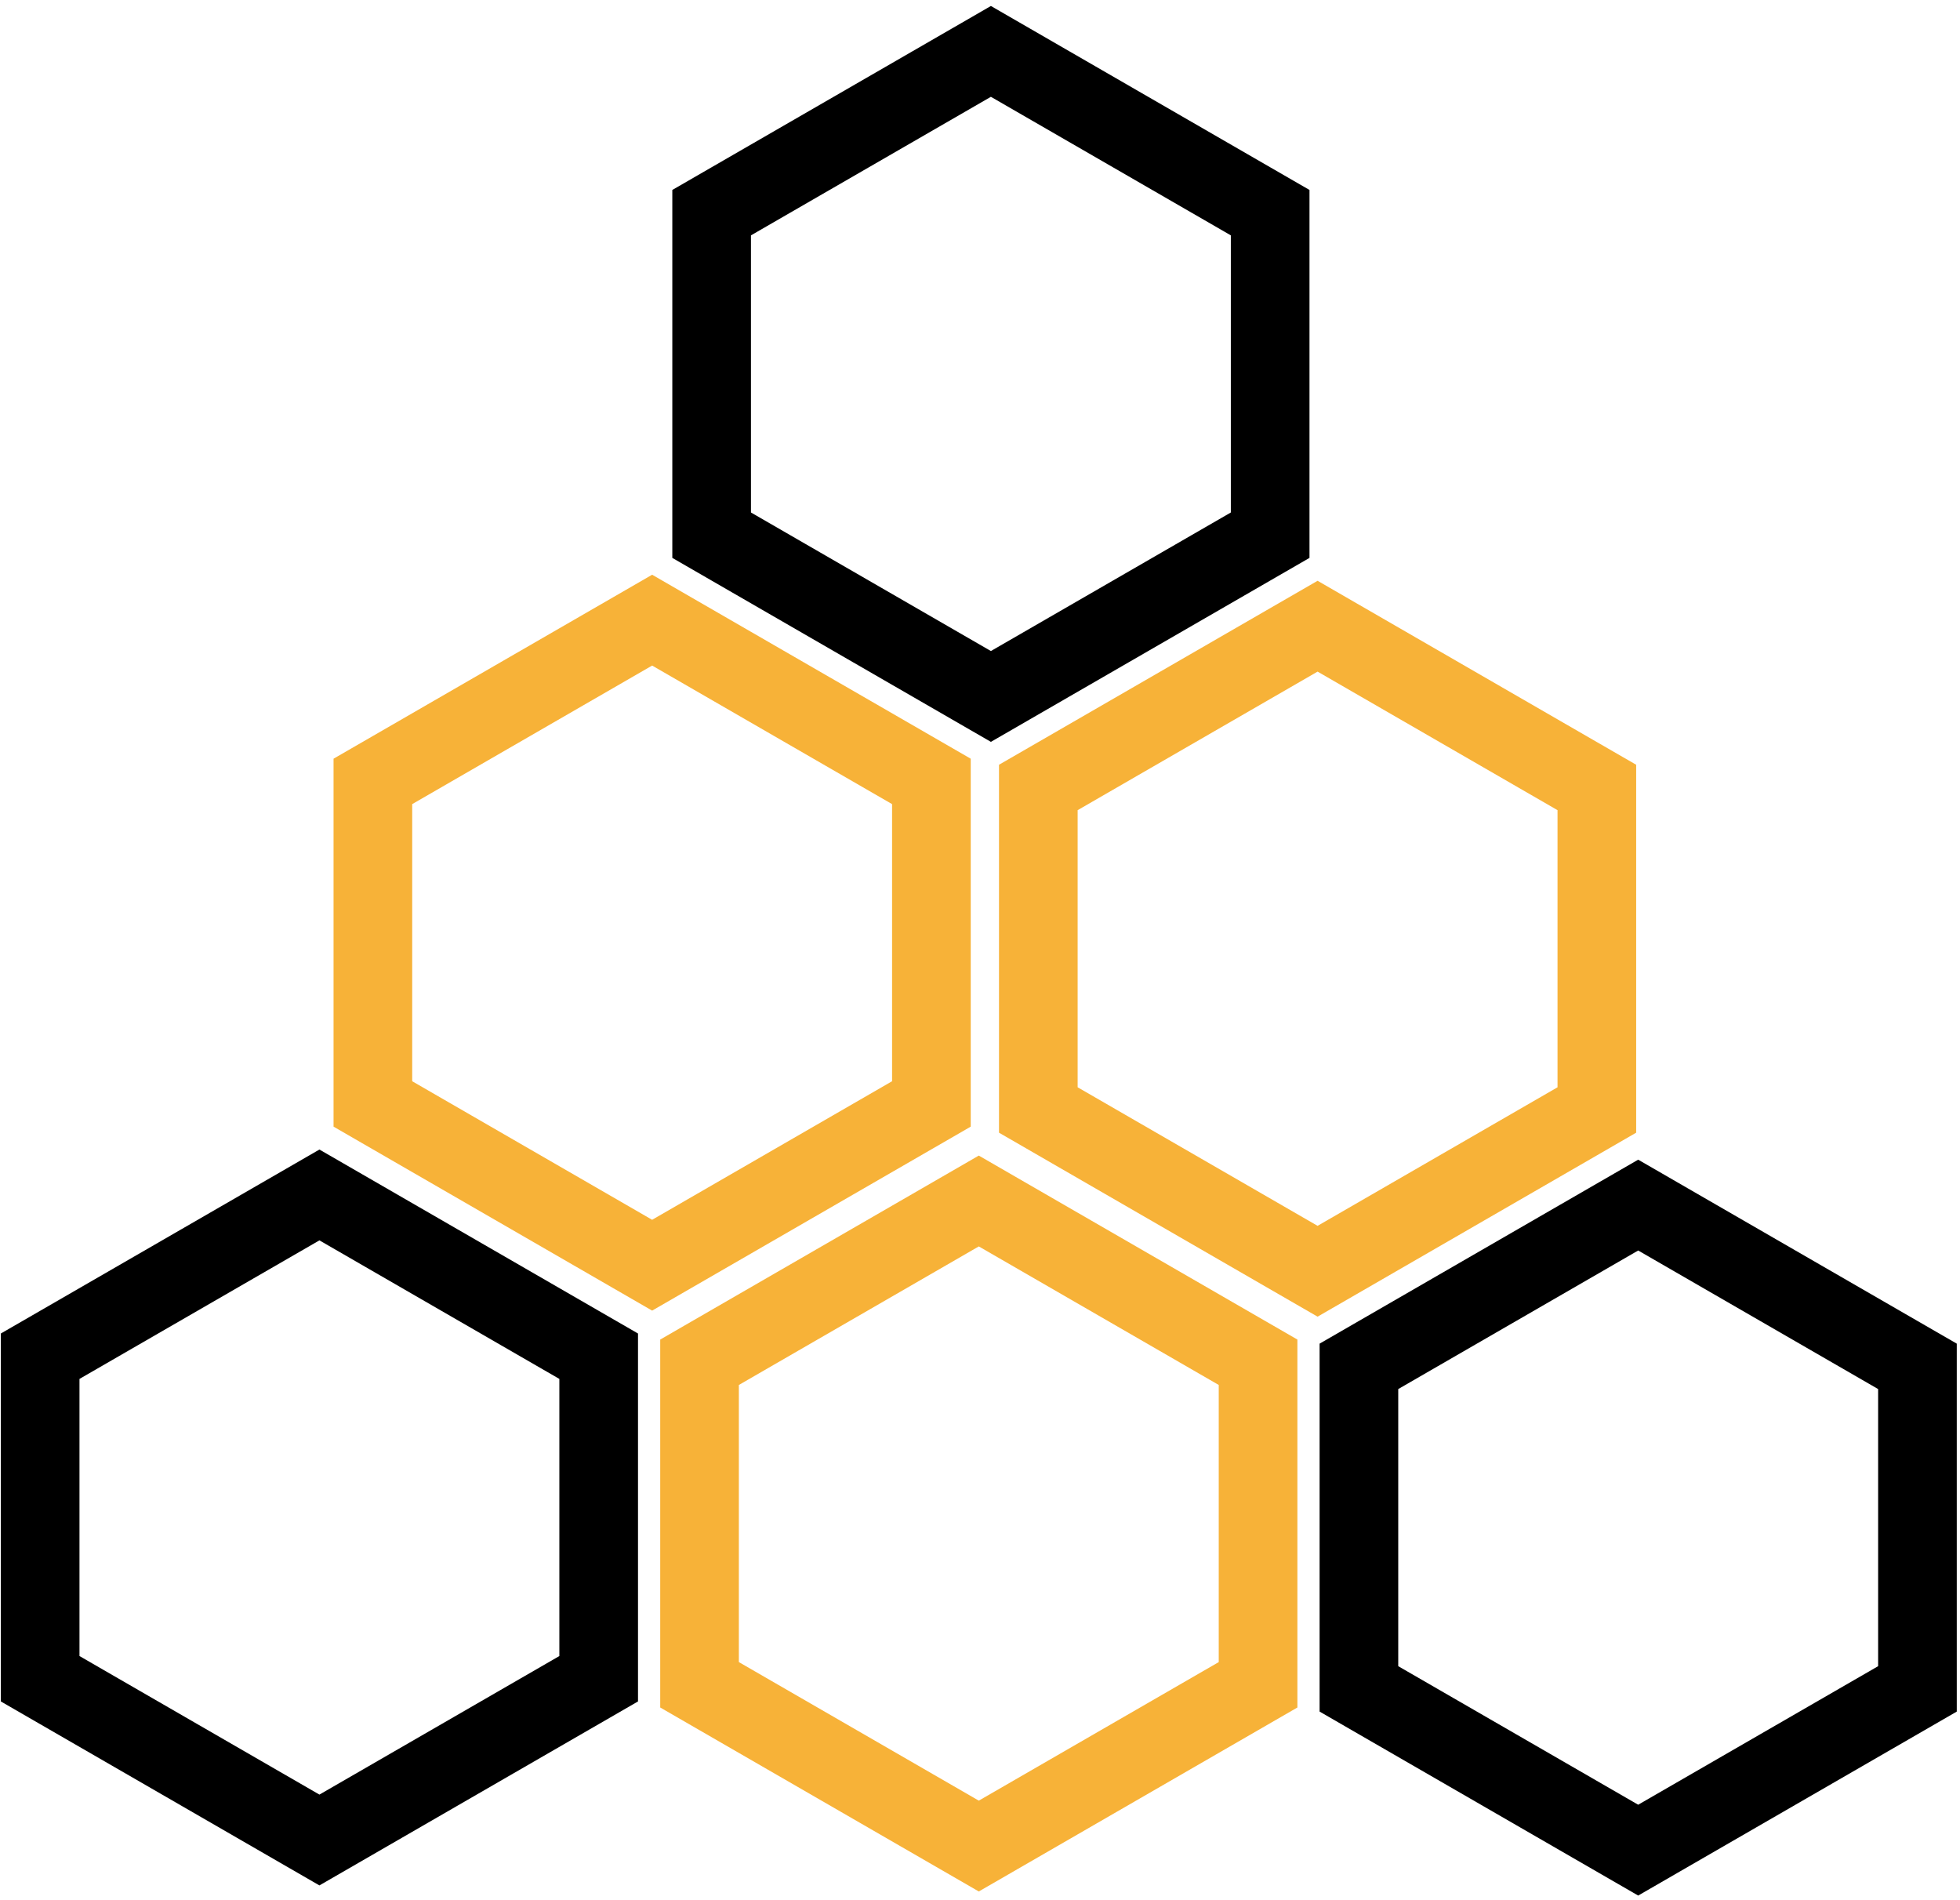
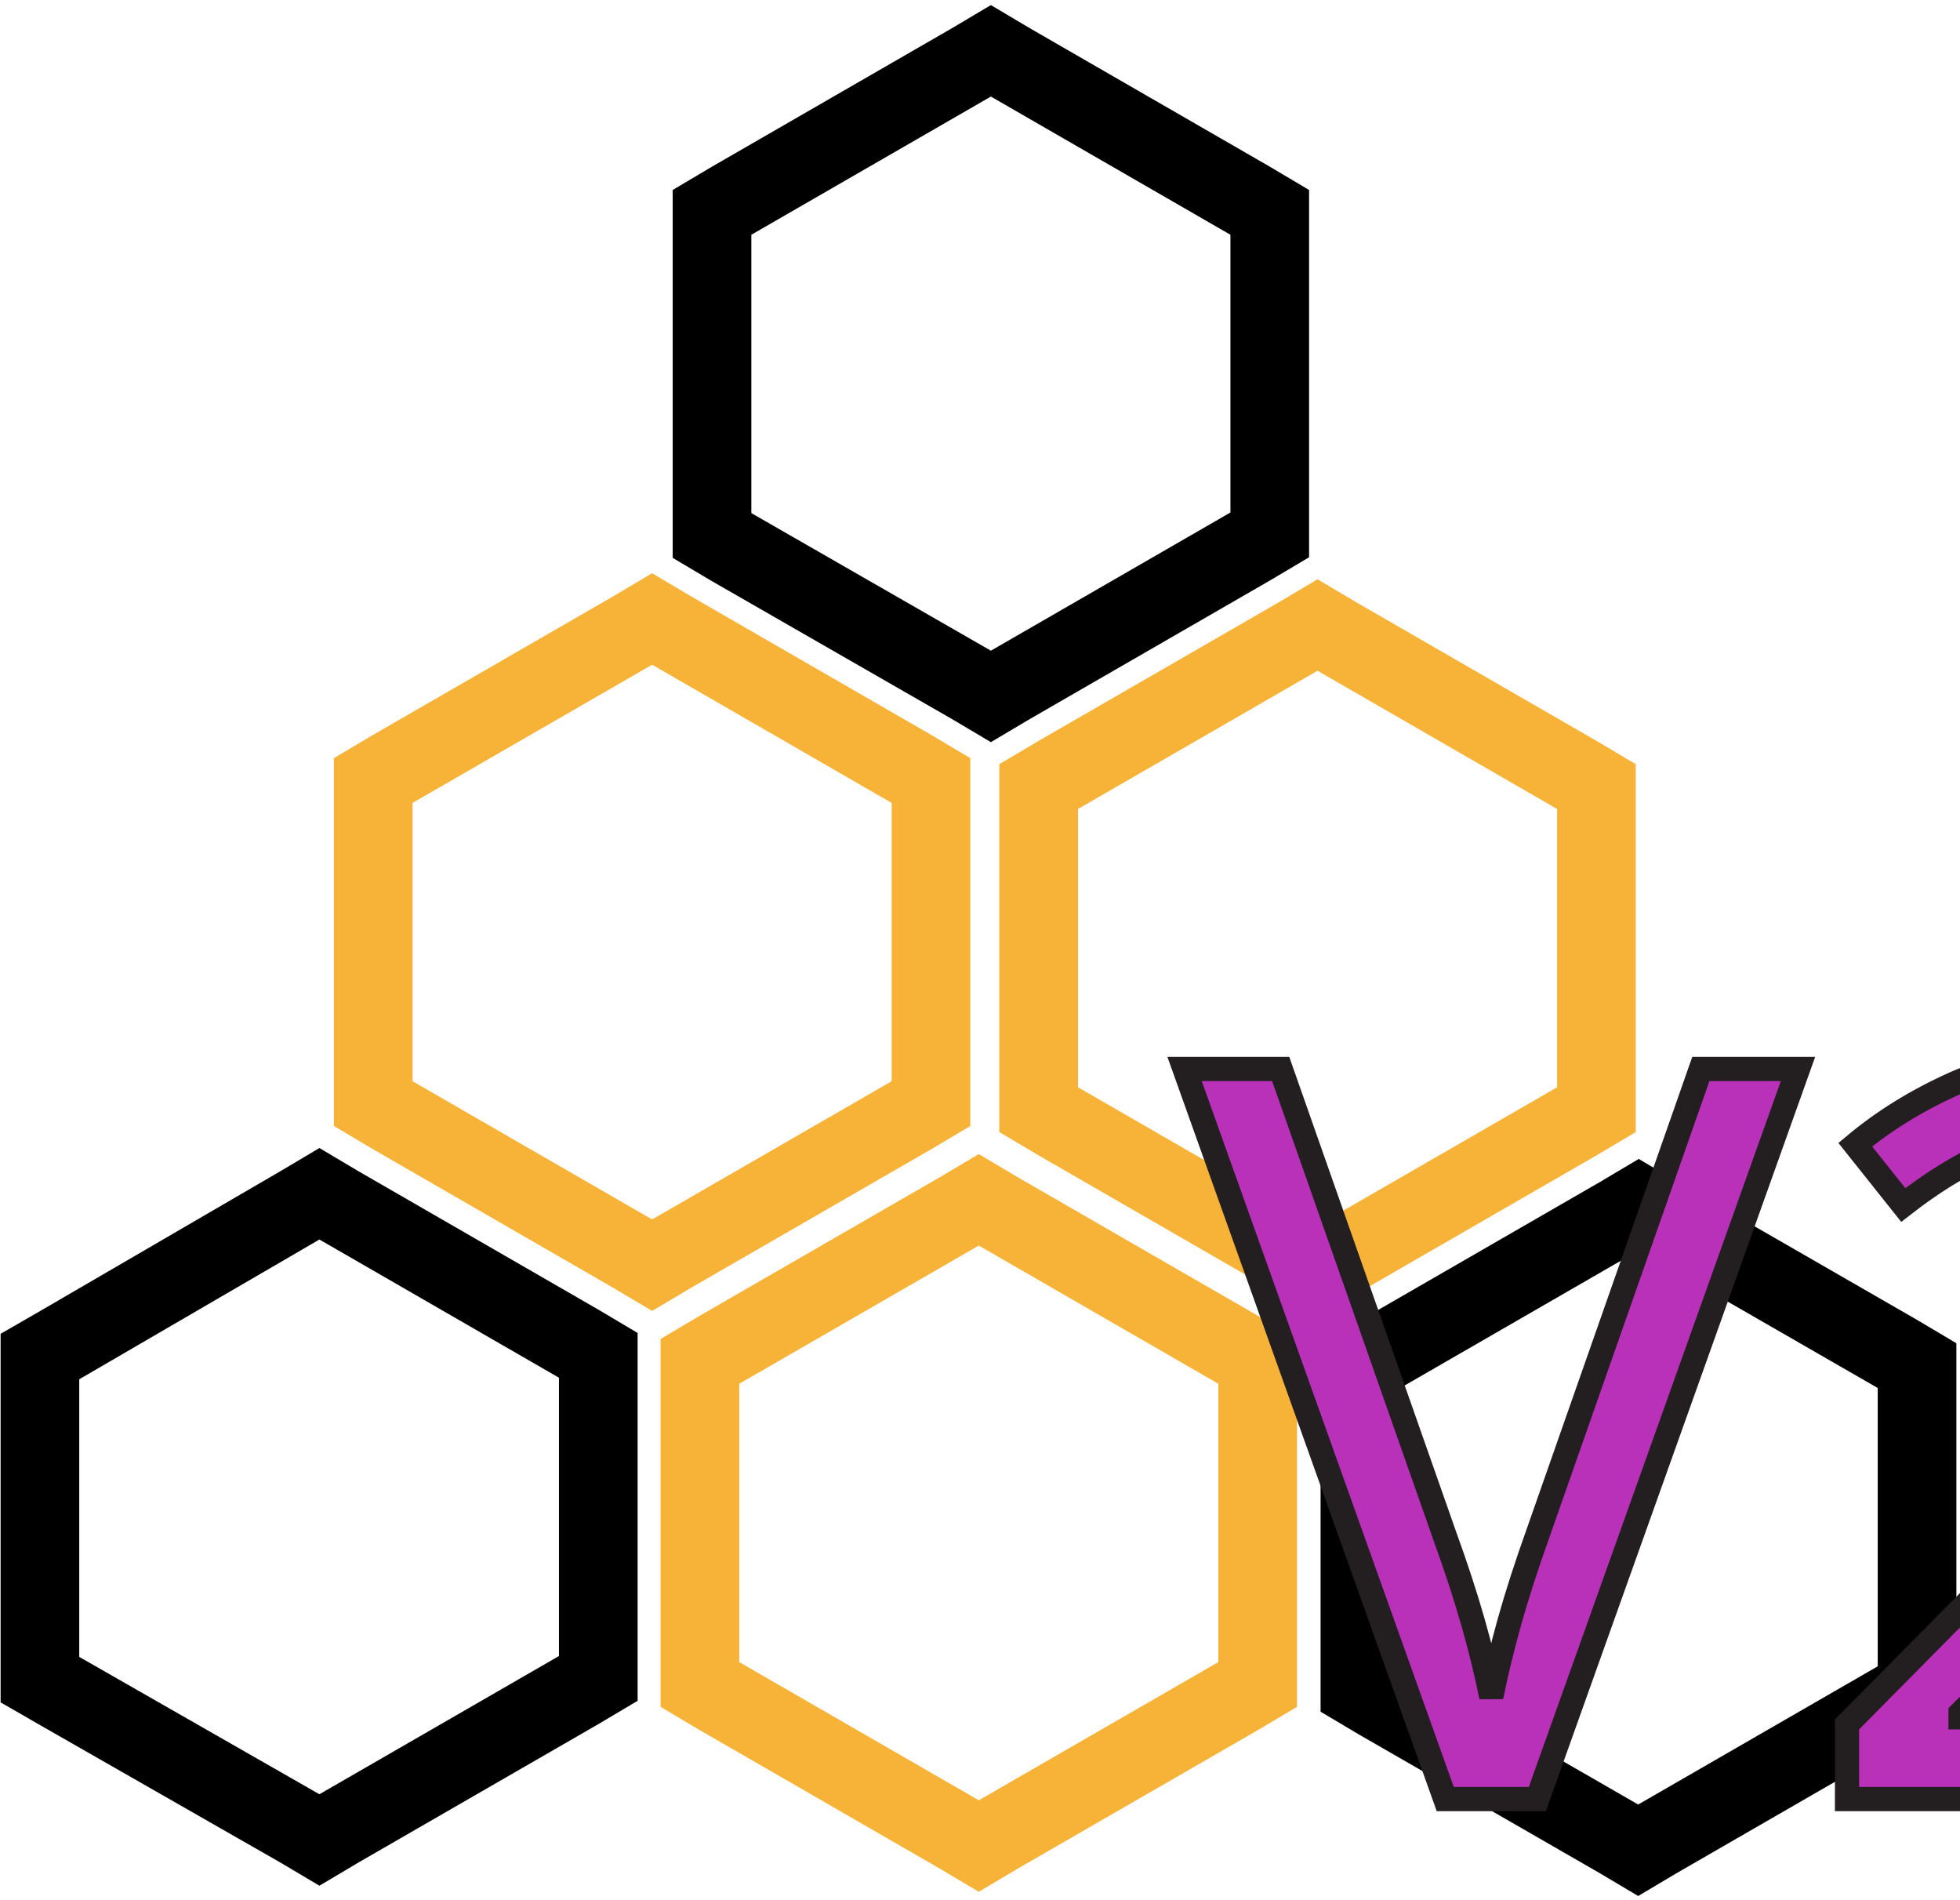
- <svg xmlns="http://www.w3.org/2000/svg" width="324" height="314" viewBox="0 0 324 314" fill="none">
-   <path d="M267.552 303.905L270.802 305.781L274.052 303.905L313.716 281.005L316.966 279.128L316.966 275.375L316.966 229.576L316.966 225.823L313.716 223.947L274.052 201.047L270.802 199.17L267.552 201.047L227.888 223.947L224.638 225.823L224.638 229.576L224.638 275.375L224.638 279.128L227.888 281.005L267.552 303.905Z" stroke="black" stroke-width="13" />
-   <path d="M49.552 302.229L52.802 304.105L56.052 302.229L95.716 279.329L98.966 277.452L98.966 273.7L98.966 227.9L98.966 224.147L95.716 222.271L56.052 199.371L52.802 197.494L49.552 199.371L9.888 222.271L6.638 224.147L6.638 227.9L6.638 273.7L6.638 277.452L9.888 279.329L49.552 302.229Z" stroke="black" stroke-width="13" />
-   <path d="M158.552 303.229L161.802 305.105L165.052 303.229L204.716 280.329L207.966 278.452L207.966 274.7L207.966 228.9L207.966 225.147L204.716 223.271L165.052 200.371L161.802 198.494L158.552 200.371L118.888 223.271L115.638 225.147L115.638 228.9L115.638 274.7L115.638 278.452L118.888 280.329L158.552 303.229Z" stroke="#F7B238" stroke-width="13" />
-   <path d="M214.555 208.229L217.805 210.105L221.055 208.229L260.719 185.329L263.969 183.452L263.969 179.7L263.969 156.8L263.969 133.9L263.969 130.147L260.719 128.271L221.055 105.371L217.805 103.494L214.555 105.371L174.891 128.271L171.641 130.147L171.641 133.9L171.641 179.7L171.641 183.452L174.891 185.329L214.555 208.229Z" stroke="#F7B238" stroke-width="13" />
-   <path d="M104.552 207.229L107.802 209.105L111.052 207.229L150.716 184.329L153.966 182.452L153.966 178.7L153.966 132.9L153.966 129.147L150.716 127.271L111.052 104.371L107.802 102.494L104.552 104.371L64.888 127.271L61.638 129.147L61.638 132.9L61.638 178.7L61.638 182.452L64.888 184.329L104.552 207.229Z" stroke="#F7B238" stroke-width="13" />
-   <path d="M160.552 113.229L163.802 115.105L167.052 113.229L206.716 90.329L209.966 88.453L209.966 84.7L209.966 38.9L209.966 35.147L206.716 33.271L167.052 10.371L163.802 8.494L160.552 10.371L120.888 33.271L117.638 35.147L117.638 38.9L117.638 84.7L117.638 88.453L120.888 90.329L160.552 113.229Z" stroke="black" stroke-width="13" />
+ <svg xmlns="http://www.w3.org/2000/svg" version="1.1" id="Layer_1" x="0px" y="0px" viewBox="0 0 324 314" style="enable-background:new 0 0 324 314;" xml:space="preserve">
+   <style type="text/css">
+ 	.st0{fill:none;stroke:#000000;stroke-width:13;}
+ 	.st1{fill:none;stroke:#F7B238;stroke-width:13;}
+ 	.st2{fill:none;}
+ 	.st3{fill:#B931B8;stroke:#231F20;stroke-width:4;}
+ 	.st4{font-family:'JollyLodger';}
+ 	.st5{font-size:169px;}
+ 	.st6{fill:none;stroke:#231F20;}
+ </style>
+   <path class="st0" d="M267.6,303.9l3.2,1.9l3.2-1.9l39.7-22.9l3.2-1.9v-3.8v-45.8v-3.8l-3.2-1.9L274.1,201l-3.2-1.9l-3.2,1.9  l-39.7,22.9l-3.2,1.9v3.8v45.8v3.8l3.2,1.9L267.6,303.9z" />
+   <path class="st0" d="M49.6,302.2l3.2,1.9l3.2-1.9l39.7-22.9l3.2-1.9v-3.8v-45.8v-3.8l-3.2-1.9l-39.7-22.9l-3.2-1.9l-3.2,1.9  L9.9,222.3l-3.3,1.9v3.8v45.8v3.8l3.3,1.9L49.6,302.2z" />
+   <path class="st1" d="M158.6,303.2l3.2,1.9l3.2-1.9l39.7-22.9l3.2-1.9v-3.8v-45.8v-3.8l-3.2-1.9l-39.7-22.9l-3.2-1.9l-3.2,1.9  l-39.7,22.9l-3.2,1.9v3.8v45.8v3.8l3.2,1.9L158.6,303.2z" />
+   <path class="st1" d="M214.6,208.2l3.2,1.9l3.2-1.9l39.7-22.9l3.2-1.9v-3.8v-22.9v-22.9v-3.8l-3.2-1.9l-39.7-22.9l-3.2-1.9l-3.2,1.9  l-39.7,22.9l-3.2,1.9v3.8v45.8v3.8l3.2,1.9L214.6,208.2z" />
+   <path class="st1" d="M104.6,207.2l3.2,1.9l3.2-1.9l39.7-22.9l3.2-1.9v-3.8v-45.8v-3.8l-3.2-1.9l-39.7-22.9l-3.2-1.9l-3.2,1.9  l-39.7,22.9l-3.2,1.9v3.8v45.8v3.8l3.2,1.9L104.6,207.2z" />
+   <path class="st0" d="M160.6,113.2l3.2,1.9l3.2-1.9l39.7-22.9l3.2-1.9v-3.8V38.9v-3.8l-3.2-1.9l-39.7-22.9l-3.2-1.9l-3.2,1.9  l-39.7,22.9l-3.2,1.9v3.8v45.8v3.8l3.2,1.9L160.6,113.2z" />
+   <g>
+     <rect x="195.8" y="170.6" class="st2" width="176" height="186" />
+     <text transform="matrix(1 0 0 1 195.8163 297.343)" class="st3 st4 st5">V2</text>
+     <rect x="195.8" y="170.6" class="st2" width="176" height="186" />
+     <text transform="matrix(1 0 0 1 195.8163 297.343)" class="st6 st4 st5">V2</text>
+   </g>
</svg>
